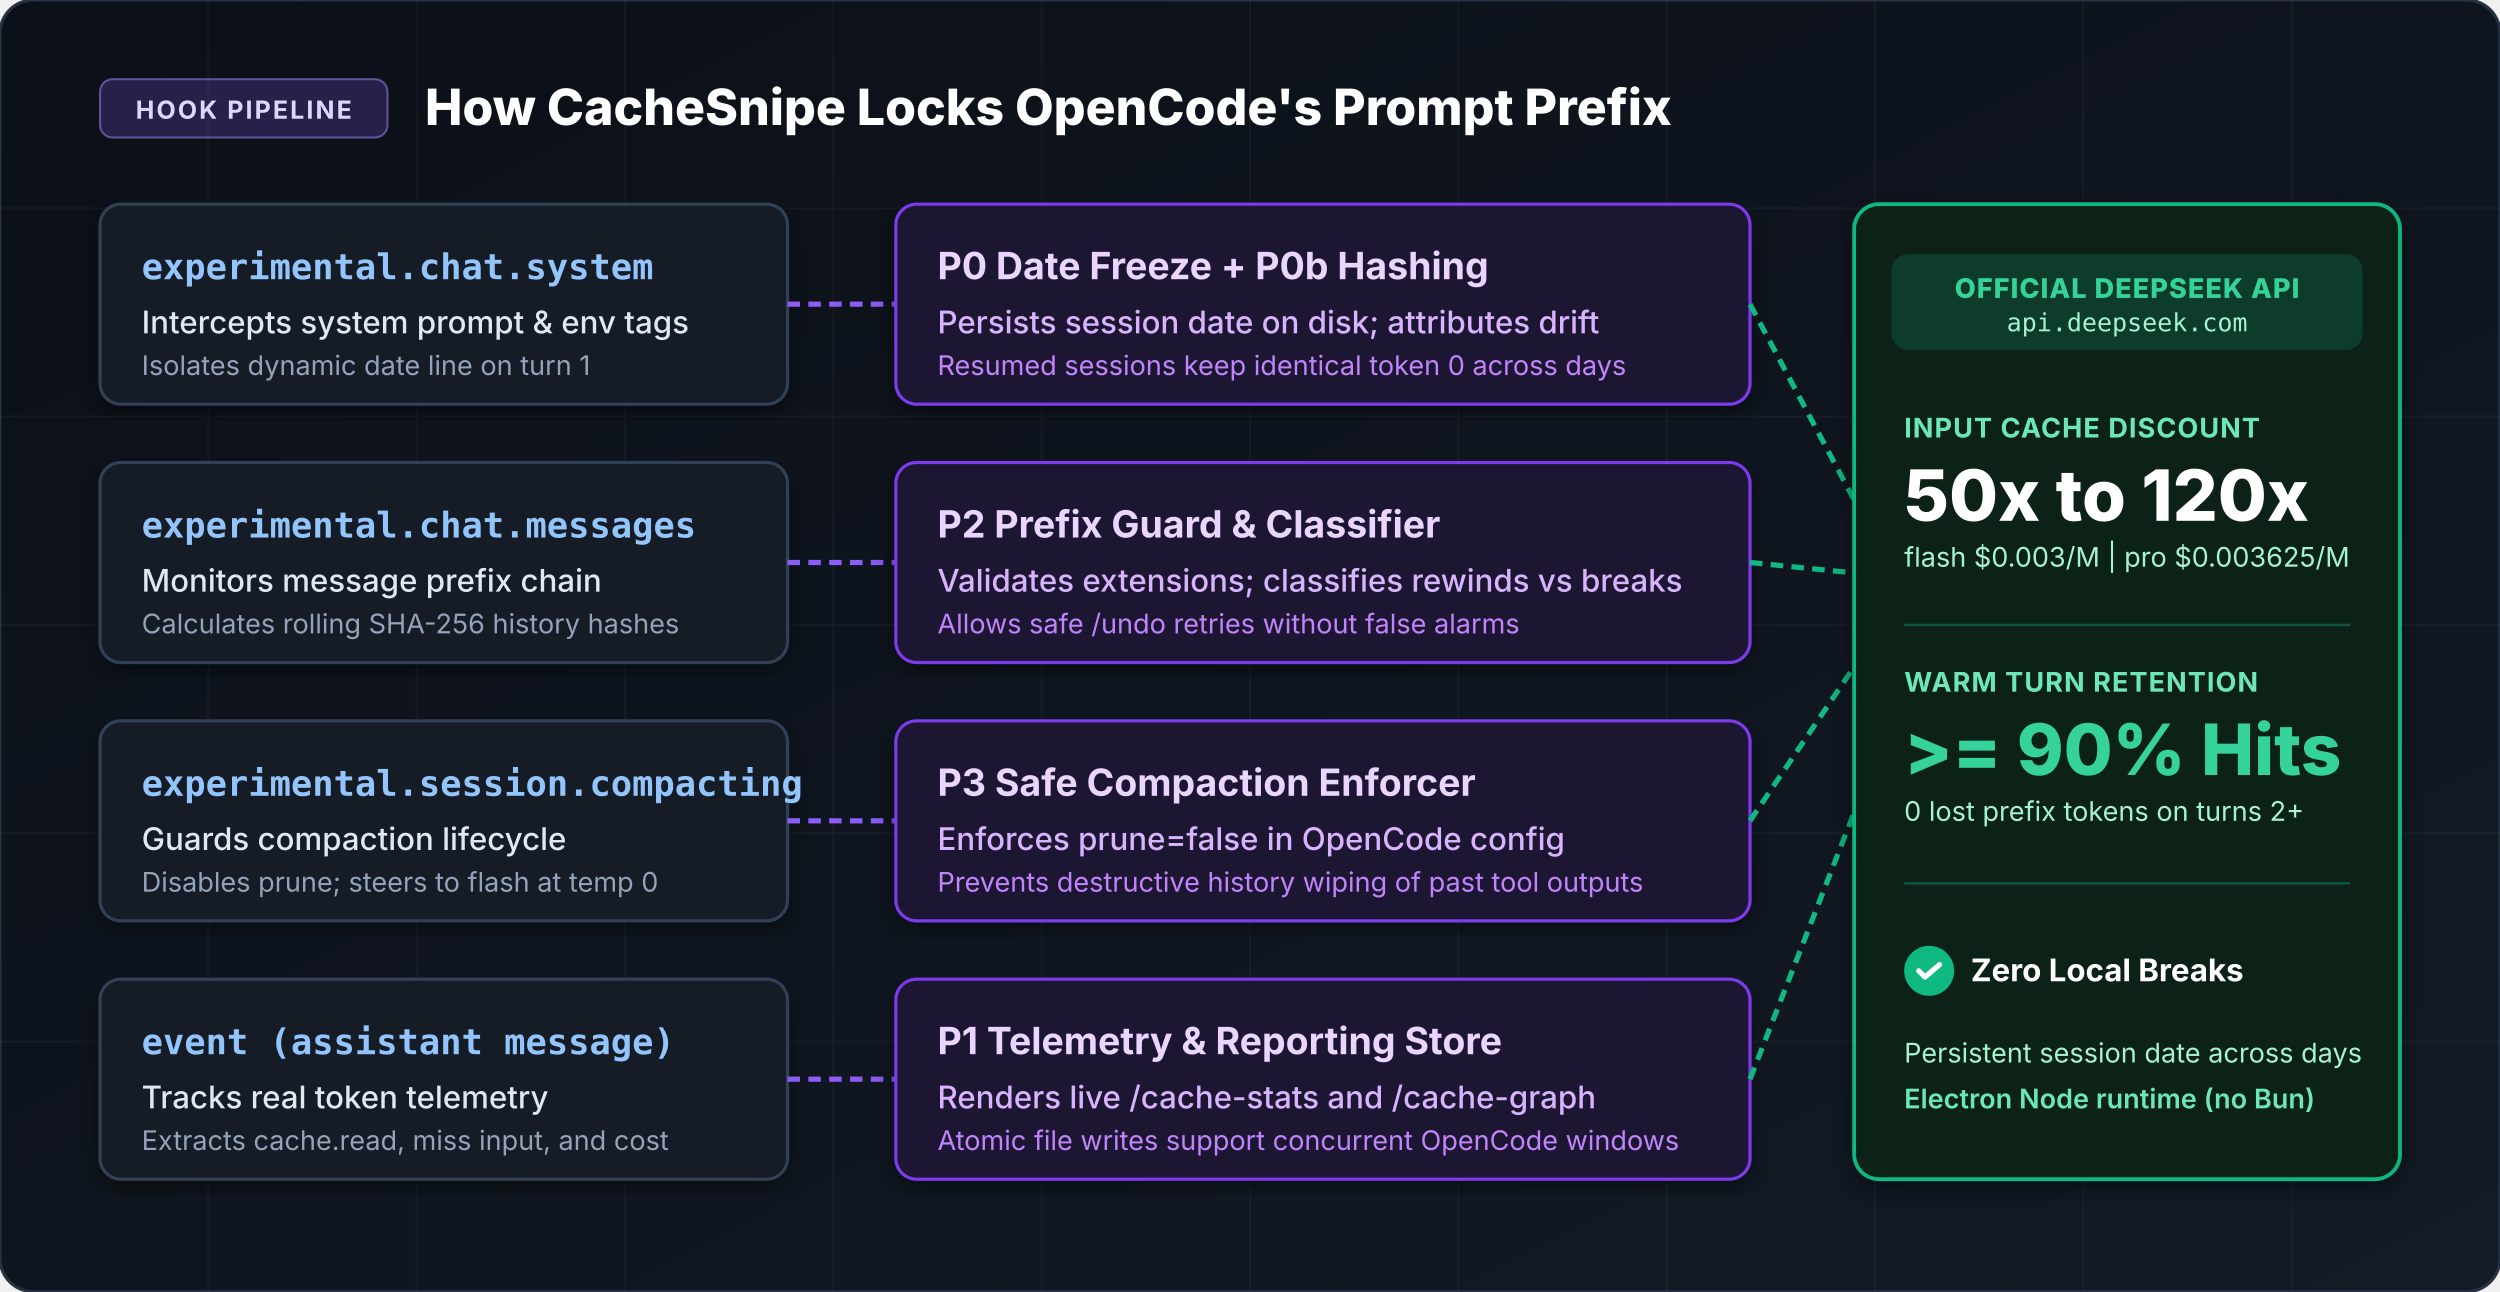
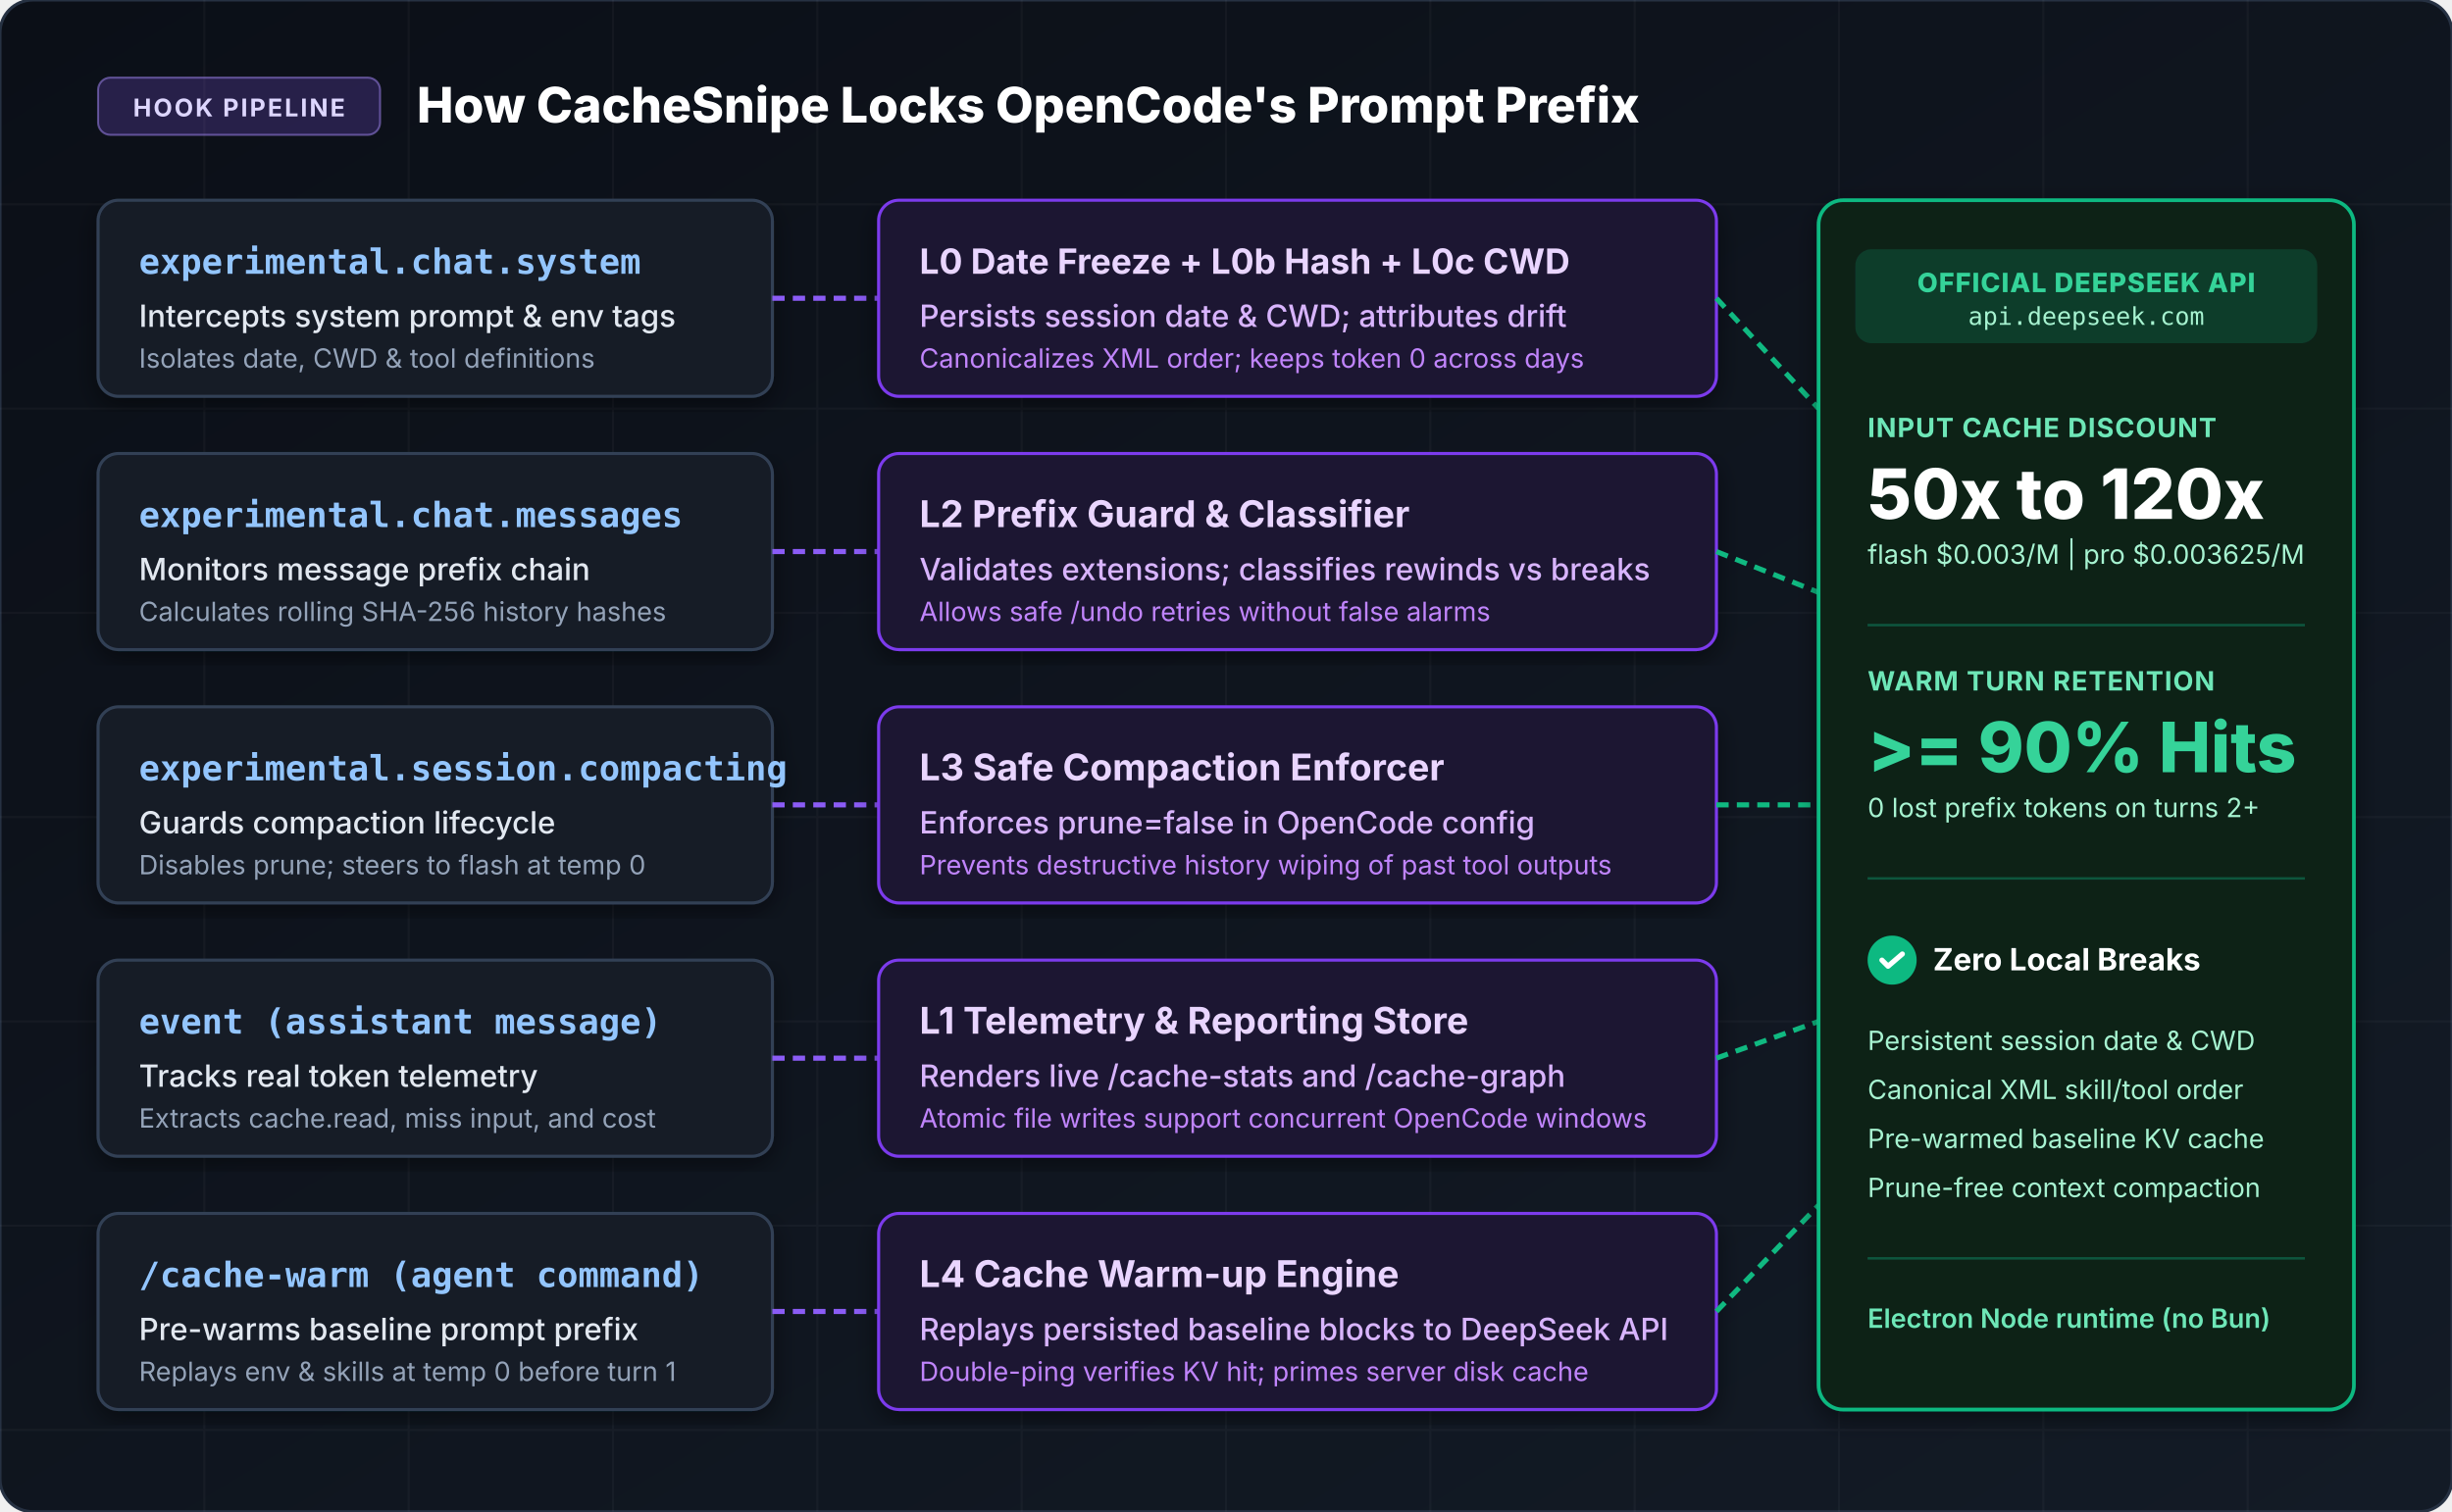
- <svg xmlns="http://www.w3.org/2000/svg" viewBox="0 0 1200 620" width="100%" height="100%" role="img" aria-labelledby="flowTitle flowDesc">
+ <svg xmlns="http://www.w3.org/2000/svg" viewBox="0 0 1200 740" width="100%" height="100%" role="img" aria-labelledby="flowTitle flowDesc">
  <defs>
    <linearGradient id="bgGrad" x1="0%" y1="0%" x2="100%" y2="100%">
      <stop offset="0%" stop-color="#0b0f17" />
      <stop offset="100%" stop-color="#131b26" />
    </linearGradient>
    <linearGradient id="purpleGrad" x1="0%" y1="0%" x2="100%" y2="100%">
      <stop offset="0%" stop-color="#8b5cf6" />
      <stop offset="100%" stop-color="#6d28d9" />
    </linearGradient>
    <linearGradient id="emeraldGrad" x1="0%" y1="0%" x2="100%" y2="100%">
      <stop offset="0%" stop-color="#10b981" />
      <stop offset="100%" stop-color="#059669" />
    </linearGradient>
    <linearGradient id="cyanGrad" x1="0%" y1="0%" x2="100%" y2="100%">
      <stop offset="0%" stop-color="#06b6d4" />
      <stop offset="100%" stop-color="#0284c7" />
    </linearGradient>
    <filter id="cardShadow" x="-4%" y="-4%" width="108%" height="112%">
      <feDropShadow dx="0" dy="4" stdDeviation="6" flood-color="#000000" flood-opacity="0.45" />
    </filter>
    <style>
      @keyframes flowDash {
        to {
          stroke-dashoffset: -20;
        }
      }
      @keyframes targetPulse {
        0%, 100% {
          filter: drop-shadow(0 0 2px rgba(16, 185, 129, 0.3));
        }
        50% {
          filter: drop-shadow(0 0 8px rgba(52, 211, 153, 0.75));
        }
      }
      .flow-stream {
        stroke-dasharray: 6 4;
        animation: flowDash 1.4s linear infinite;
      }
      .anim-target-badge {
        animation: targetPulse 3.2s ease-in-out infinite;
      }
      @media (prefers-reduced-motion: reduce) {
        .flow-stream, .anim-target-badge {
          animation: none !important;
          stroke-dashoffset: 0 !important;
        }
      }
    </style>
  </defs>
-   <rect width="1200" height="620" rx="16" fill="url(#bgGrad)" stroke="#263142" stroke-width="1.5" />
+   <rect width="1200" height="740" rx="16" fill="url(#bgGrad)" stroke="#263142" stroke-width="1.5" />
  <g stroke="#ffffff" stroke-width="1" opacity="0.035">
-     <line x1="100" y1="0" x2="100" y2="620" />
-     <line x1="200" y1="0" x2="200" y2="620" />
-     <line x1="300" y1="0" x2="300" y2="620" />
-     <line x1="400" y1="0" x2="400" y2="620" />
-     <line x1="500" y1="0" x2="500" y2="620" />
-     <line x1="600" y1="0" x2="600" y2="620" />
-     <line x1="700" y1="0" x2="700" y2="620" />
-     <line x1="800" y1="0" x2="800" y2="620" />
-     <line x1="900" y1="0" x2="900" y2="620" />
-     <line x1="1000" y1="0" x2="1000" y2="620" />
-     <line x1="1100" y1="0" x2="1100" y2="620" />
+     <line x1="100" y1="0" x2="100" y2="740" />
+     <line x1="200" y1="0" x2="200" y2="740" />
+     <line x1="300" y1="0" x2="300" y2="740" />
+     <line x1="400" y1="0" x2="400" y2="740" />
+     <line x1="500" y1="0" x2="500" y2="740" />
+     <line x1="600" y1="0" x2="600" y2="740" />
+     <line x1="700" y1="0" x2="700" y2="740" />
+     <line x1="800" y1="0" x2="800" y2="740" />
+     <line x1="900" y1="0" x2="900" y2="740" />
+     <line x1="1000" y1="0" x2="1000" y2="740" />
+     <line x1="1100" y1="0" x2="1100" y2="740" />
    <line x1="0" y1="100" x2="1200" y2="100" />
    <line x1="0" y1="200" x2="1200" y2="200" />
    <line x1="0" y1="300" x2="1200" y2="300" />
    <line x1="0" y1="400" x2="1200" y2="400" />
    <line x1="0" y1="500" x2="1200" y2="500" />
+     <line x1="0" y1="600" x2="1200" y2="600" />
+     <line x1="0" y1="700" x2="1200" y2="700" />
  </g>
  <g transform="translate(48, 38)">
    <rect width="138" height="28" rx="6" fill="#8b5cf6" fill-opacity="0.22" stroke="#a78bfa" stroke-opacity="0.5" stroke-width="1" />
    <text x="69" y="19" fill="#ddd6fe" font-family="-apple-system, BlinkMacSystemFont, Segoe UI, sans-serif" font-size="12" font-weight="700" text-anchor="middle" letter-spacing="1">HOOK PIPELINE</text>
    <text x="156" y="22" fill="#ffffff" font-family="-apple-system, BlinkMacSystemFont, Segoe UI, sans-serif" font-size="24" font-weight="800">How CacheSnipe Locks OpenCode's Prompt Prefix</text>
  </g>
  <g transform="translate(48, 98)" filter="url(#cardShadow)">
    <rect width="330" height="96" rx="10" fill="#151b27" stroke="#334155" stroke-width="1.5" />
    <text x="20" y="36" fill="#93c5fd" font-family="ui-monospace, SFMono-Regular, Menlo, monospace" font-size="17" font-weight="700">experimental.chat.system</text>
    <text x="20" y="62" fill="#e2e8f0" font-family="-apple-system, BlinkMacSystemFont, Segoe UI, sans-serif" font-size="15" font-weight="500">Intercepts system prompt &amp; env tags</text>
-     <text x="20" y="82" fill="#94a3b8" font-family="-apple-system, BlinkMacSystemFont, Segoe UI, sans-serif" font-size="13">Isolates dynamic date line on turn 1</text>
+     <text x="20" y="82" fill="#94a3b8" font-family="-apple-system, BlinkMacSystemFont, Segoe UI, sans-serif" font-size="13">Isolates date, CWD &amp; tool definitions</text>
  </g>
  <g transform="translate(48, 222)" filter="url(#cardShadow)">
    <rect width="330" height="96" rx="10" fill="#151b27" stroke="#334155" stroke-width="1.5" />
    <text x="20" y="36" fill="#93c5fd" font-family="ui-monospace, SFMono-Regular, Menlo, monospace" font-size="17" font-weight="700">experimental.chat.messages</text>
    <text x="20" y="62" fill="#e2e8f0" font-family="-apple-system, BlinkMacSystemFont, Segoe UI, sans-serif" font-size="15" font-weight="500">Monitors message prefix chain</text>
    <text x="20" y="82" fill="#94a3b8" font-family="-apple-system, BlinkMacSystemFont, Segoe UI, sans-serif" font-size="13">Calculates rolling SHA-256 history hashes</text>
  </g>
  <g transform="translate(48, 346)" filter="url(#cardShadow)">
    <rect width="330" height="96" rx="10" fill="#151b27" stroke="#334155" stroke-width="1.5" />
    <text x="20" y="36" fill="#93c5fd" font-family="ui-monospace, SFMono-Regular, Menlo, monospace" font-size="17" font-weight="700">experimental.session.compacting</text>
    <text x="20" y="62" fill="#e2e8f0" font-family="-apple-system, BlinkMacSystemFont, Segoe UI, sans-serif" font-size="15" font-weight="500">Guards compaction lifecycle</text>
    <text x="20" y="82" fill="#94a3b8" font-family="-apple-system, BlinkMacSystemFont, Segoe UI, sans-serif" font-size="13">Disables prune; steers to flash at temp 0</text>
  </g>
  <g transform="translate(48, 470)" filter="url(#cardShadow)">
    <rect width="330" height="96" rx="10" fill="#151b27" stroke="#334155" stroke-width="1.5" />
    <text x="20" y="36" fill="#93c5fd" font-family="ui-monospace, SFMono-Regular, Menlo, monospace" font-size="17" font-weight="700">event (assistant message)</text>
    <text x="20" y="62" fill="#e2e8f0" font-family="-apple-system, BlinkMacSystemFont, Segoe UI, sans-serif" font-size="15" font-weight="500">Tracks real token telemetry</text>
    <text x="20" y="82" fill="#94a3b8" font-family="-apple-system, BlinkMacSystemFont, Segoe UI, sans-serif" font-size="13">Extracts cache.read, miss input, and cost</text>
  </g>
+   <g transform="translate(48, 594)" filter="url(#cardShadow)">
+     <rect width="330" height="96" rx="10" fill="#151b27" stroke="#334155" stroke-width="1.5" />
+     <text x="20" y="36" fill="#93c5fd" font-family="ui-monospace, SFMono-Regular, Menlo, monospace" font-size="17" font-weight="700">/cache-warm (agent command)</text>
+     <text x="20" y="62" fill="#e2e8f0" font-family="-apple-system, BlinkMacSystemFont, Segoe UI, sans-serif" font-size="15" font-weight="500">Pre-warms baseline prompt prefix</text>
+     <text x="20" y="82" fill="#94a3b8" font-family="-apple-system, BlinkMacSystemFont, Segoe UI, sans-serif" font-size="13">Replays env &amp; skills at temp 0 before turn 1</text>
+   </g>
  <path class="flow-stream" d="M 378 146 L 430 146" stroke="#8b5cf6" stroke-width="2.5" />
  <path class="flow-stream" d="M 378 270 L 430 270" stroke="#8b5cf6" stroke-width="2.5" />
  <path class="flow-stream" d="M 378 394 L 430 394" stroke="#8b5cf6" stroke-width="2.5" />
  <path class="flow-stream" d="M 378 518 L 430 518" stroke="#8b5cf6" stroke-width="2.5" />
+   <path class="flow-stream" d="M 378 642 L 430 642" stroke="#8b5cf6" stroke-width="2.5" />
  <g transform="translate(430, 98)" filter="url(#cardShadow)">
    <rect width="410" height="96" rx="10" fill="#1e1833" stroke="#7c3aed" stroke-width="1.5" />
-     <text x="20" y="36" fill="#e9d5ff" font-family="-apple-system, BlinkMacSystemFont, Segoe UI, sans-serif" font-size="18" font-weight="700">P0 Date Freeze + P0b Hashing</text>
-     <text x="20" y="62" fill="#d8b4fe" font-family="-apple-system, BlinkMacSystemFont, Segoe UI, sans-serif" font-size="15" font-weight="500">Persists session date on disk; attributes drift</text>
-     <text x="20" y="82" fill="#c084fc" font-family="-apple-system, BlinkMacSystemFont, Segoe UI, sans-serif" font-size="13">Resumed sessions keep identical token 0 across days</text>
+     <text x="20" y="36" fill="#e9d5ff" font-family="-apple-system, BlinkMacSystemFont, Segoe UI, sans-serif" font-size="17" font-weight="700">L0 Date Freeze + L0b Hash + L0c CWD</text>
+     <text x="20" y="62" fill="#d8b4fe" font-family="-apple-system, BlinkMacSystemFont, Segoe UI, sans-serif" font-size="15" font-weight="500">Persists session date &amp; CWD; attributes drift</text>
+     <text x="20" y="82" fill="#c084fc" font-family="-apple-system, BlinkMacSystemFont, Segoe UI, sans-serif" font-size="13">Canonicalizes XML order; keeps token 0 across days</text>
  </g>
  <g transform="translate(430, 222)" filter="url(#cardShadow)">
    <rect width="410" height="96" rx="10" fill="#1e1833" stroke="#7c3aed" stroke-width="1.5" />
-     <text x="20" y="36" fill="#e9d5ff" font-family="-apple-system, BlinkMacSystemFont, Segoe UI, sans-serif" font-size="18" font-weight="700">P2 Prefix Guard &amp; Classifier</text>
+     <text x="20" y="36" fill="#e9d5ff" font-family="-apple-system, BlinkMacSystemFont, Segoe UI, sans-serif" font-size="18" font-weight="700">L2 Prefix Guard &amp; Classifier</text>
    <text x="20" y="62" fill="#d8b4fe" font-family="-apple-system, BlinkMacSystemFont, Segoe UI, sans-serif" font-size="15" font-weight="500">Validates extensions; classifies rewinds vs breaks</text>
    <text x="20" y="82" fill="#c084fc" font-family="-apple-system, BlinkMacSystemFont, Segoe UI, sans-serif" font-size="13">Allows safe /undo retries without false alarms</text>
  </g>
  <g transform="translate(430, 346)" filter="url(#cardShadow)">
    <rect width="410" height="96" rx="10" fill="#1e1833" stroke="#7c3aed" stroke-width="1.5" />
-     <text x="20" y="36" fill="#e9d5ff" font-family="-apple-system, BlinkMacSystemFont, Segoe UI, sans-serif" font-size="18" font-weight="700">P3 Safe Compaction Enforcer</text>
+     <text x="20" y="36" fill="#e9d5ff" font-family="-apple-system, BlinkMacSystemFont, Segoe UI, sans-serif" font-size="18" font-weight="700">L3 Safe Compaction Enforcer</text>
    <text x="20" y="62" fill="#d8b4fe" font-family="-apple-system, BlinkMacSystemFont, Segoe UI, sans-serif" font-size="15" font-weight="500">Enforces prune=false in OpenCode config</text>
    <text x="20" y="82" fill="#c084fc" font-family="-apple-system, BlinkMacSystemFont, Segoe UI, sans-serif" font-size="13">Prevents destructive history wiping of past tool outputs</text>
  </g>
  <g transform="translate(430, 470)" filter="url(#cardShadow)">
    <rect width="410" height="96" rx="10" fill="#1e1833" stroke="#7c3aed" stroke-width="1.5" />
-     <text x="20" y="36" fill="#e9d5ff" font-family="-apple-system, BlinkMacSystemFont, Segoe UI, sans-serif" font-size="18" font-weight="700">P1 Telemetry &amp; Reporting Store</text>
+     <text x="20" y="36" fill="#e9d5ff" font-family="-apple-system, BlinkMacSystemFont, Segoe UI, sans-serif" font-size="18" font-weight="700">L1 Telemetry &amp; Reporting Store</text>
    <text x="20" y="62" fill="#d8b4fe" font-family="-apple-system, BlinkMacSystemFont, Segoe UI, sans-serif" font-size="15" font-weight="500">Renders live /cache-stats and /cache-graph</text>
    <text x="20" y="82" fill="#c084fc" font-family="-apple-system, BlinkMacSystemFont, Segoe UI, sans-serif" font-size="13">Atomic file writes support concurrent OpenCode windows</text>
  </g>
-   <path class="flow-stream" d="M 840 146 L 890 240" stroke="#10b981" stroke-width="2.5" />
-   <path class="flow-stream" d="M 840 270 L 890 275" stroke="#10b981" stroke-width="2.5" />
-   <path class="flow-stream" d="M 840 394 L 890 320" stroke="#10b981" stroke-width="2.5" />
-   <path class="flow-stream" d="M 840 518 L 890 390" stroke="#10b981" stroke-width="2.5" />
+   <g transform="translate(430, 594)" filter="url(#cardShadow)">
+     <rect width="410" height="96" rx="10" fill="#1e1833" stroke="#7c3aed" stroke-width="1.5" />
+     <text x="20" y="36" fill="#e9d5ff" font-family="-apple-system, BlinkMacSystemFont, Segoe UI, sans-serif" font-size="18" font-weight="700">L4 Cache Warm-up Engine</text>
+     <text x="20" y="62" fill="#d8b4fe" font-family="-apple-system, BlinkMacSystemFont, Segoe UI, sans-serif" font-size="15" font-weight="500">Replays persisted baseline blocks to DeepSeek API</text>
+     <text x="20" y="82" fill="#c084fc" font-family="-apple-system, BlinkMacSystemFont, Segoe UI, sans-serif" font-size="13">Double-ping verifies KV hit; primes server disk cache</text>
+   </g>
+   <path class="flow-stream" d="M 840 146 L 890 200" stroke="#10b981" stroke-width="2.5" />
+   <path class="flow-stream" d="M 840 270 L 890 290" stroke="#10b981" stroke-width="2.5" />
+   <path class="flow-stream" d="M 840 394 L 890 394" stroke="#10b981" stroke-width="2.5" />
+   <path class="flow-stream" d="M 840 518 L 890 500" stroke="#10b981" stroke-width="2.5" />
+   <path class="flow-stream" d="M 840 642 L 890 590" stroke="#10b981" stroke-width="2.5" />
  <g class="anim-target-badge" transform="translate(890, 98)" filter="url(#cardShadow)">
-     <rect width="262" height="468" rx="12" fill="#0b2219" stroke="#10b981" stroke-width="1.8" />
+     <rect width="262" height="592" rx="12" fill="#0b2219" stroke="#10b981" stroke-width="1.8" />
    <rect x="18" y="24" width="226" height="46" rx="8" fill="#10b981" fill-opacity="0.18" />
    <text x="131" y="45" fill="#34d399" font-family="-apple-system, BlinkMacSystemFont, Segoe UI, sans-serif" font-size="13" font-weight="800" text-anchor="middle" letter-spacing="0.5">OFFICIAL DEEPSEEK API</text>
    <text x="131" y="61" fill="#a7f3d0" font-family="ui-monospace, SFMono-Regular, Menlo, monospace" font-size="12" text-anchor="middle">api.deepseek.com</text>
-     <text x="24" y="112" fill="#6ee7b7" font-family="-apple-system, BlinkMacSystemFont, Segoe UI, sans-serif" font-size="13" font-weight="700" letter-spacing="0.5">INPUT CACHE DISCOUNT</text>
-     <text x="24" y="152" fill="#ffffff" font-family="-apple-system, BlinkMacSystemFont, Segoe UI, sans-serif" font-size="34" font-weight="800">50x to 120x</text>
-     <text x="24" y="174" fill="#a7f3d0" font-family="-apple-system, BlinkMacSystemFont, Segoe UI, sans-serif" font-size="13">flash $0.003/M | pro $0.003625/M</text>
-     <line x1="24" y1="202" x2="238" y2="202" stroke="#10b981" stroke-opacity="0.35" stroke-width="1.2" />
-     <text x="24" y="234" fill="#6ee7b7" font-family="-apple-system, BlinkMacSystemFont, Segoe UI, sans-serif" font-size="13" font-weight="700" letter-spacing="0.5">WARM TURN RETENTION</text>
-     <text x="24" y="274" fill="#34d399" font-family="-apple-system, BlinkMacSystemFont, Segoe UI, sans-serif" font-size="34" font-weight="800">&gt;= 90% Hits</text>
-     <text x="24" y="296" fill="#a7f3d0" font-family="-apple-system, BlinkMacSystemFont, Segoe UI, sans-serif" font-size="13">0 lost prefix tokens on turns 2+</text>
-     <line x1="24" y1="326" x2="238" y2="326" stroke="#10b981" stroke-opacity="0.35" stroke-width="1.2" />
-     <g transform="translate(24, 356)">
+     <text x="24" y="116" fill="#6ee7b7" font-family="-apple-system, BlinkMacSystemFont, Segoe UI, sans-serif" font-size="13" font-weight="700" letter-spacing="0.5">INPUT CACHE DISCOUNT</text>
+     <text x="24" y="156" fill="#ffffff" font-family="-apple-system, BlinkMacSystemFont, Segoe UI, sans-serif" font-size="34" font-weight="800">50x to 120x</text>
+     <text x="24" y="178" fill="#a7f3d0" font-family="-apple-system, BlinkMacSystemFont, Segoe UI, sans-serif" font-size="13">flash $0.003/M | pro $0.003625/M</text>
+     <line x1="24" y1="208" x2="238" y2="208" stroke="#10b981" stroke-opacity="0.35" stroke-width="1.2" />
+     <text x="24" y="240" fill="#6ee7b7" font-family="-apple-system, BlinkMacSystemFont, Segoe UI, sans-serif" font-size="13" font-weight="700" letter-spacing="0.5">WARM TURN RETENTION</text>
+     <text x="24" y="280" fill="#34d399" font-family="-apple-system, BlinkMacSystemFont, Segoe UI, sans-serif" font-size="34" font-weight="800">&gt;= 90% Hits</text>
+     <text x="24" y="302" fill="#a7f3d0" font-family="-apple-system, BlinkMacSystemFont, Segoe UI, sans-serif" font-size="13">0 lost prefix tokens on turns 2+</text>
+     <line x1="24" y1="332" x2="238" y2="332" stroke="#10b981" stroke-opacity="0.35" stroke-width="1.2" />
+     <g transform="translate(24, 360)">
      <circle cx="12" cy="12" r="12" fill="#10b981" />
      <path d="M 7 12 L 10 15 L 17 9" fill="none" stroke="#ffffff" stroke-width="2.5" stroke-linecap="round" stroke-linejoin="round" />
      <text x="32" y="17" fill="#ffffff" font-family="-apple-system, BlinkMacSystemFont, Segoe UI, sans-serif" font-size="15" font-weight="700">Zero Local Breaks</text>
    </g>
-     <text x="24" y="412" fill="#a7f3d0" font-family="-apple-system, BlinkMacSystemFont, Segoe UI, sans-serif" font-size="13">Persistent session date across days</text>
-     <text x="24" y="434" fill="#6ee7b7" font-family="-apple-system, BlinkMacSystemFont, Segoe UI, sans-serif" font-size="13" font-weight="600">Electron Node runtime (no Bun)</text>
+     <text x="24" y="416" fill="#a7f3d0" font-family="-apple-system, BlinkMacSystemFont, Segoe UI, sans-serif" font-size="13">Persistent session date &amp; CWD</text>
+     <text x="24" y="440" fill="#a7f3d0" font-family="-apple-system, BlinkMacSystemFont, Segoe UI, sans-serif" font-size="13">Canonical XML skill/tool order</text>
+     <text x="24" y="464" fill="#a7f3d0" font-family="-apple-system, BlinkMacSystemFont, Segoe UI, sans-serif" font-size="13">Pre-warmed baseline KV cache</text>
+     <text x="24" y="488" fill="#a7f3d0" font-family="-apple-system, BlinkMacSystemFont, Segoe UI, sans-serif" font-size="13">Prune-free context compaction</text>
+     <line x1="24" y1="518" x2="238" y2="518" stroke="#10b981" stroke-opacity="0.35" stroke-width="1.2" />
+     <text x="24" y="552" fill="#6ee7b7" font-family="-apple-system, BlinkMacSystemFont, Segoe UI, sans-serif" font-size="13" font-weight="600">Electron Node runtime (no Bun)</text>
  </g>
</svg>
